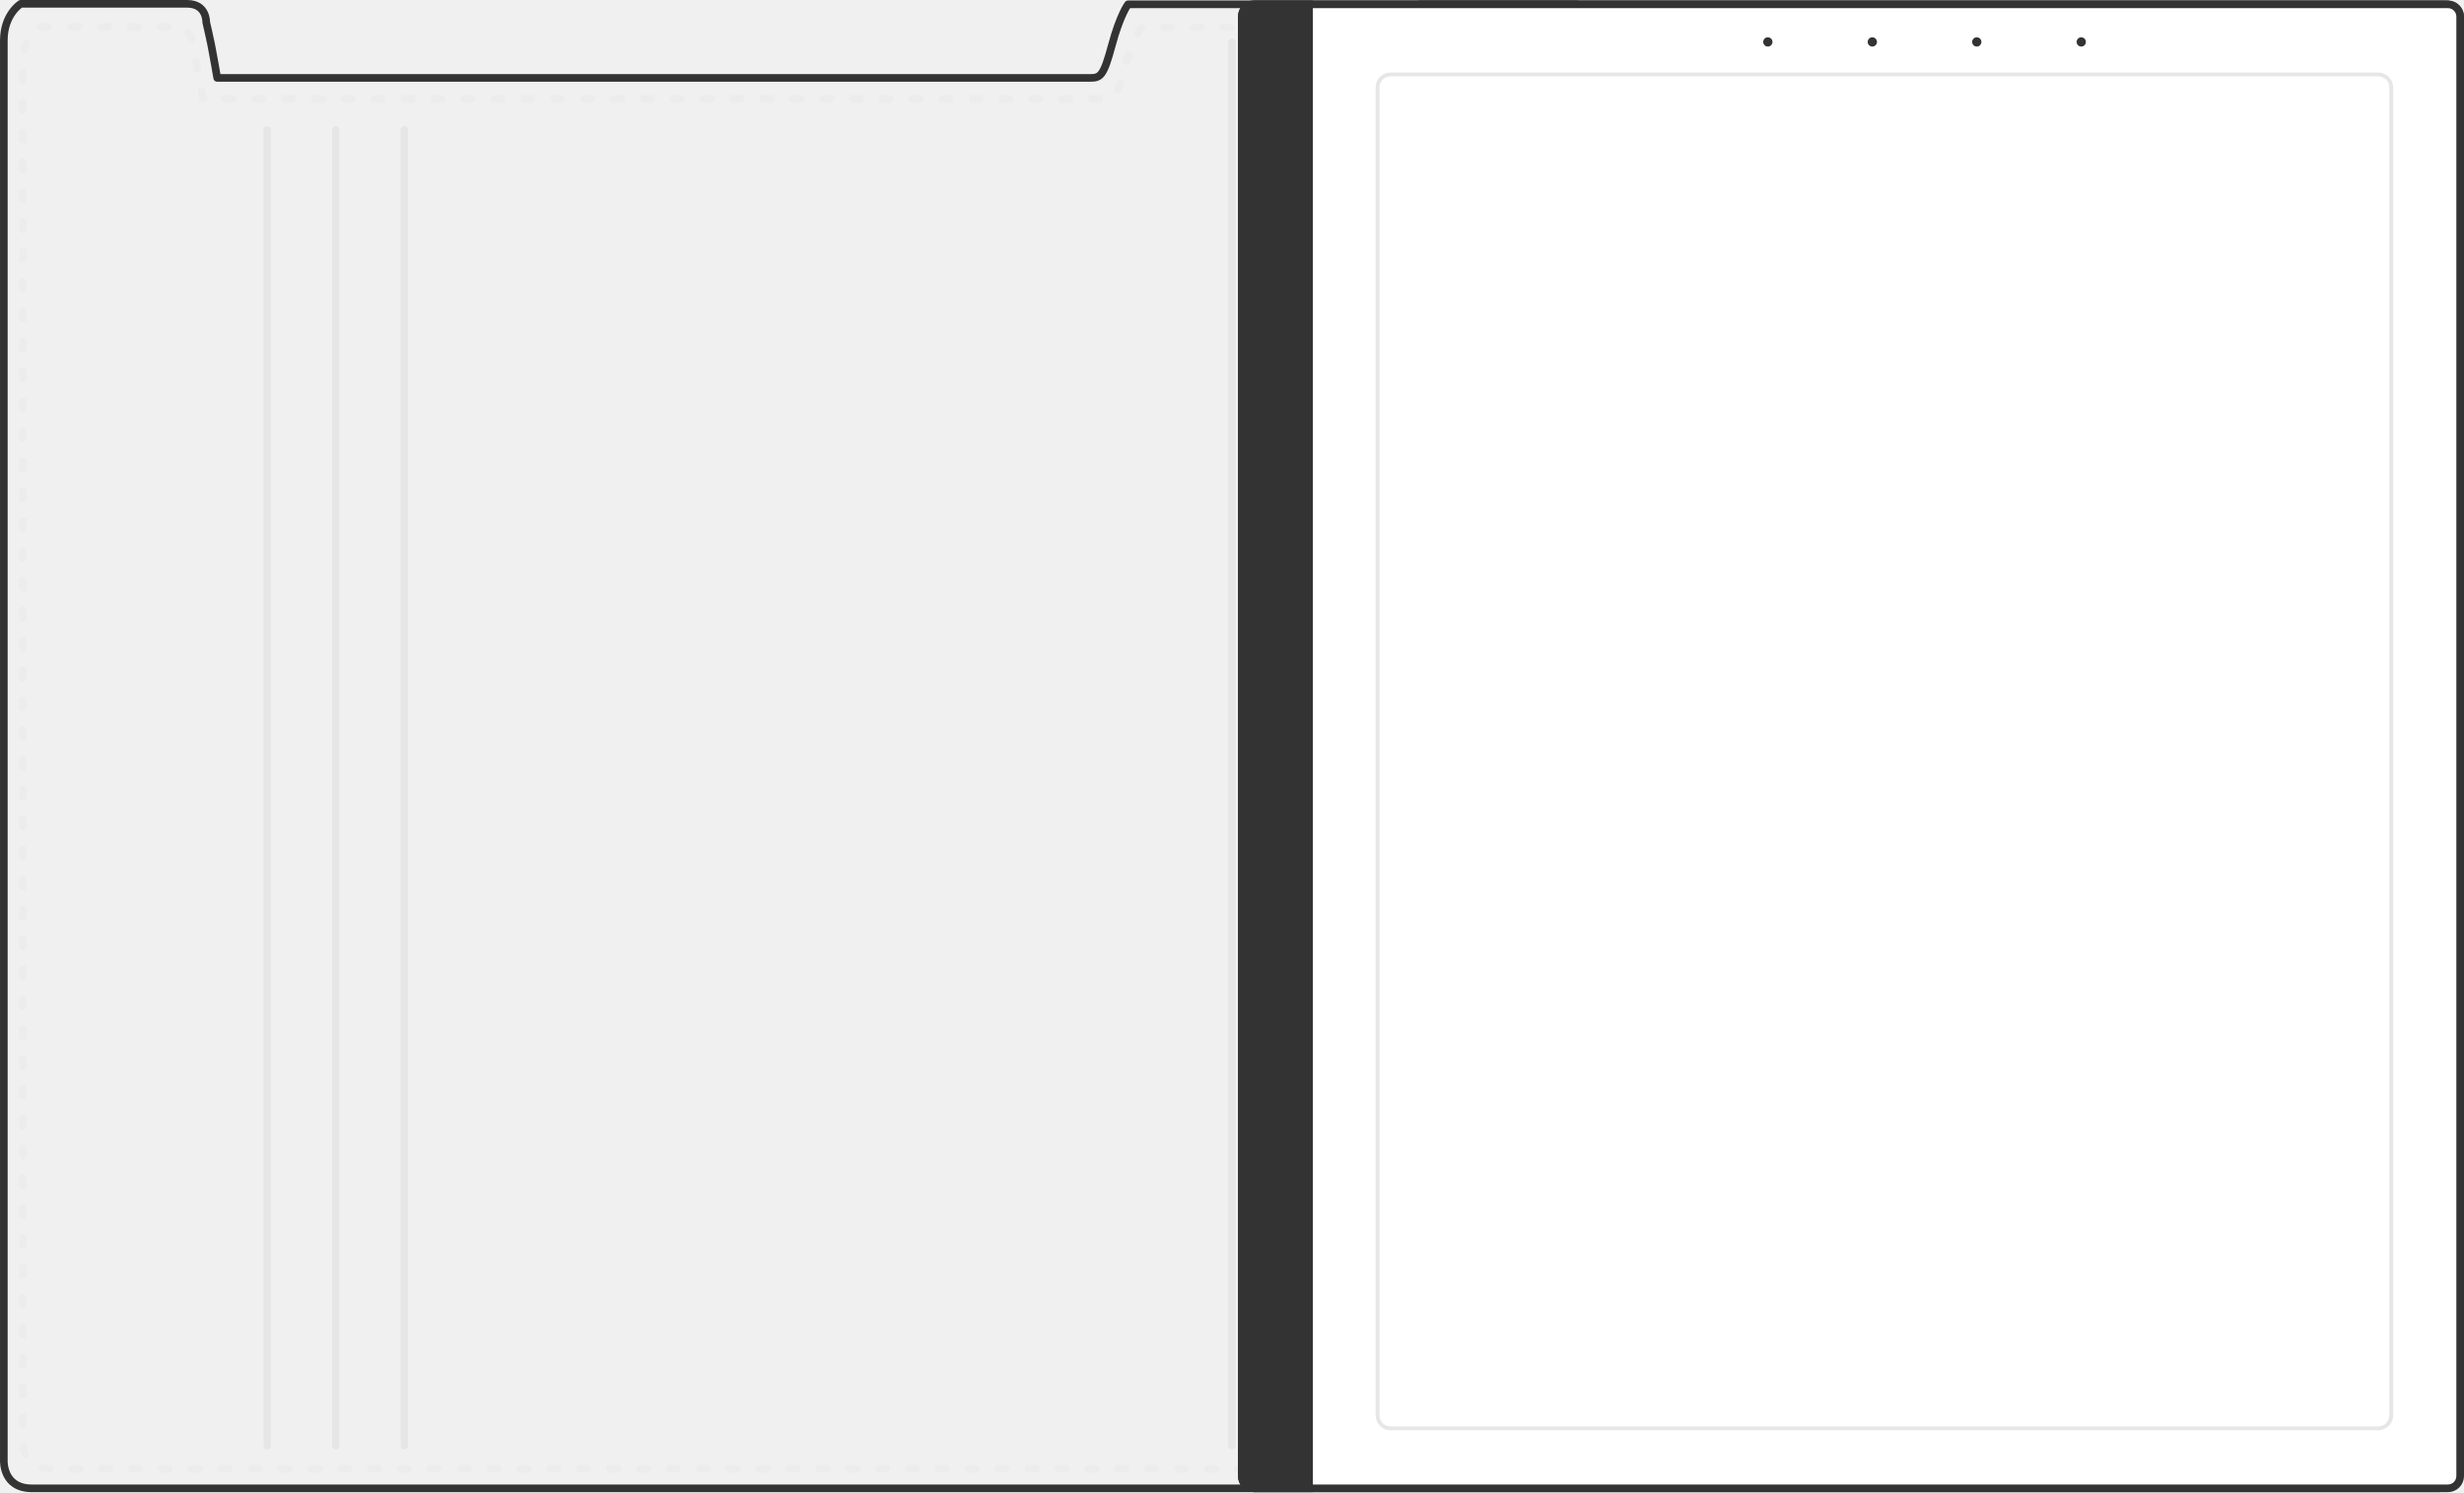
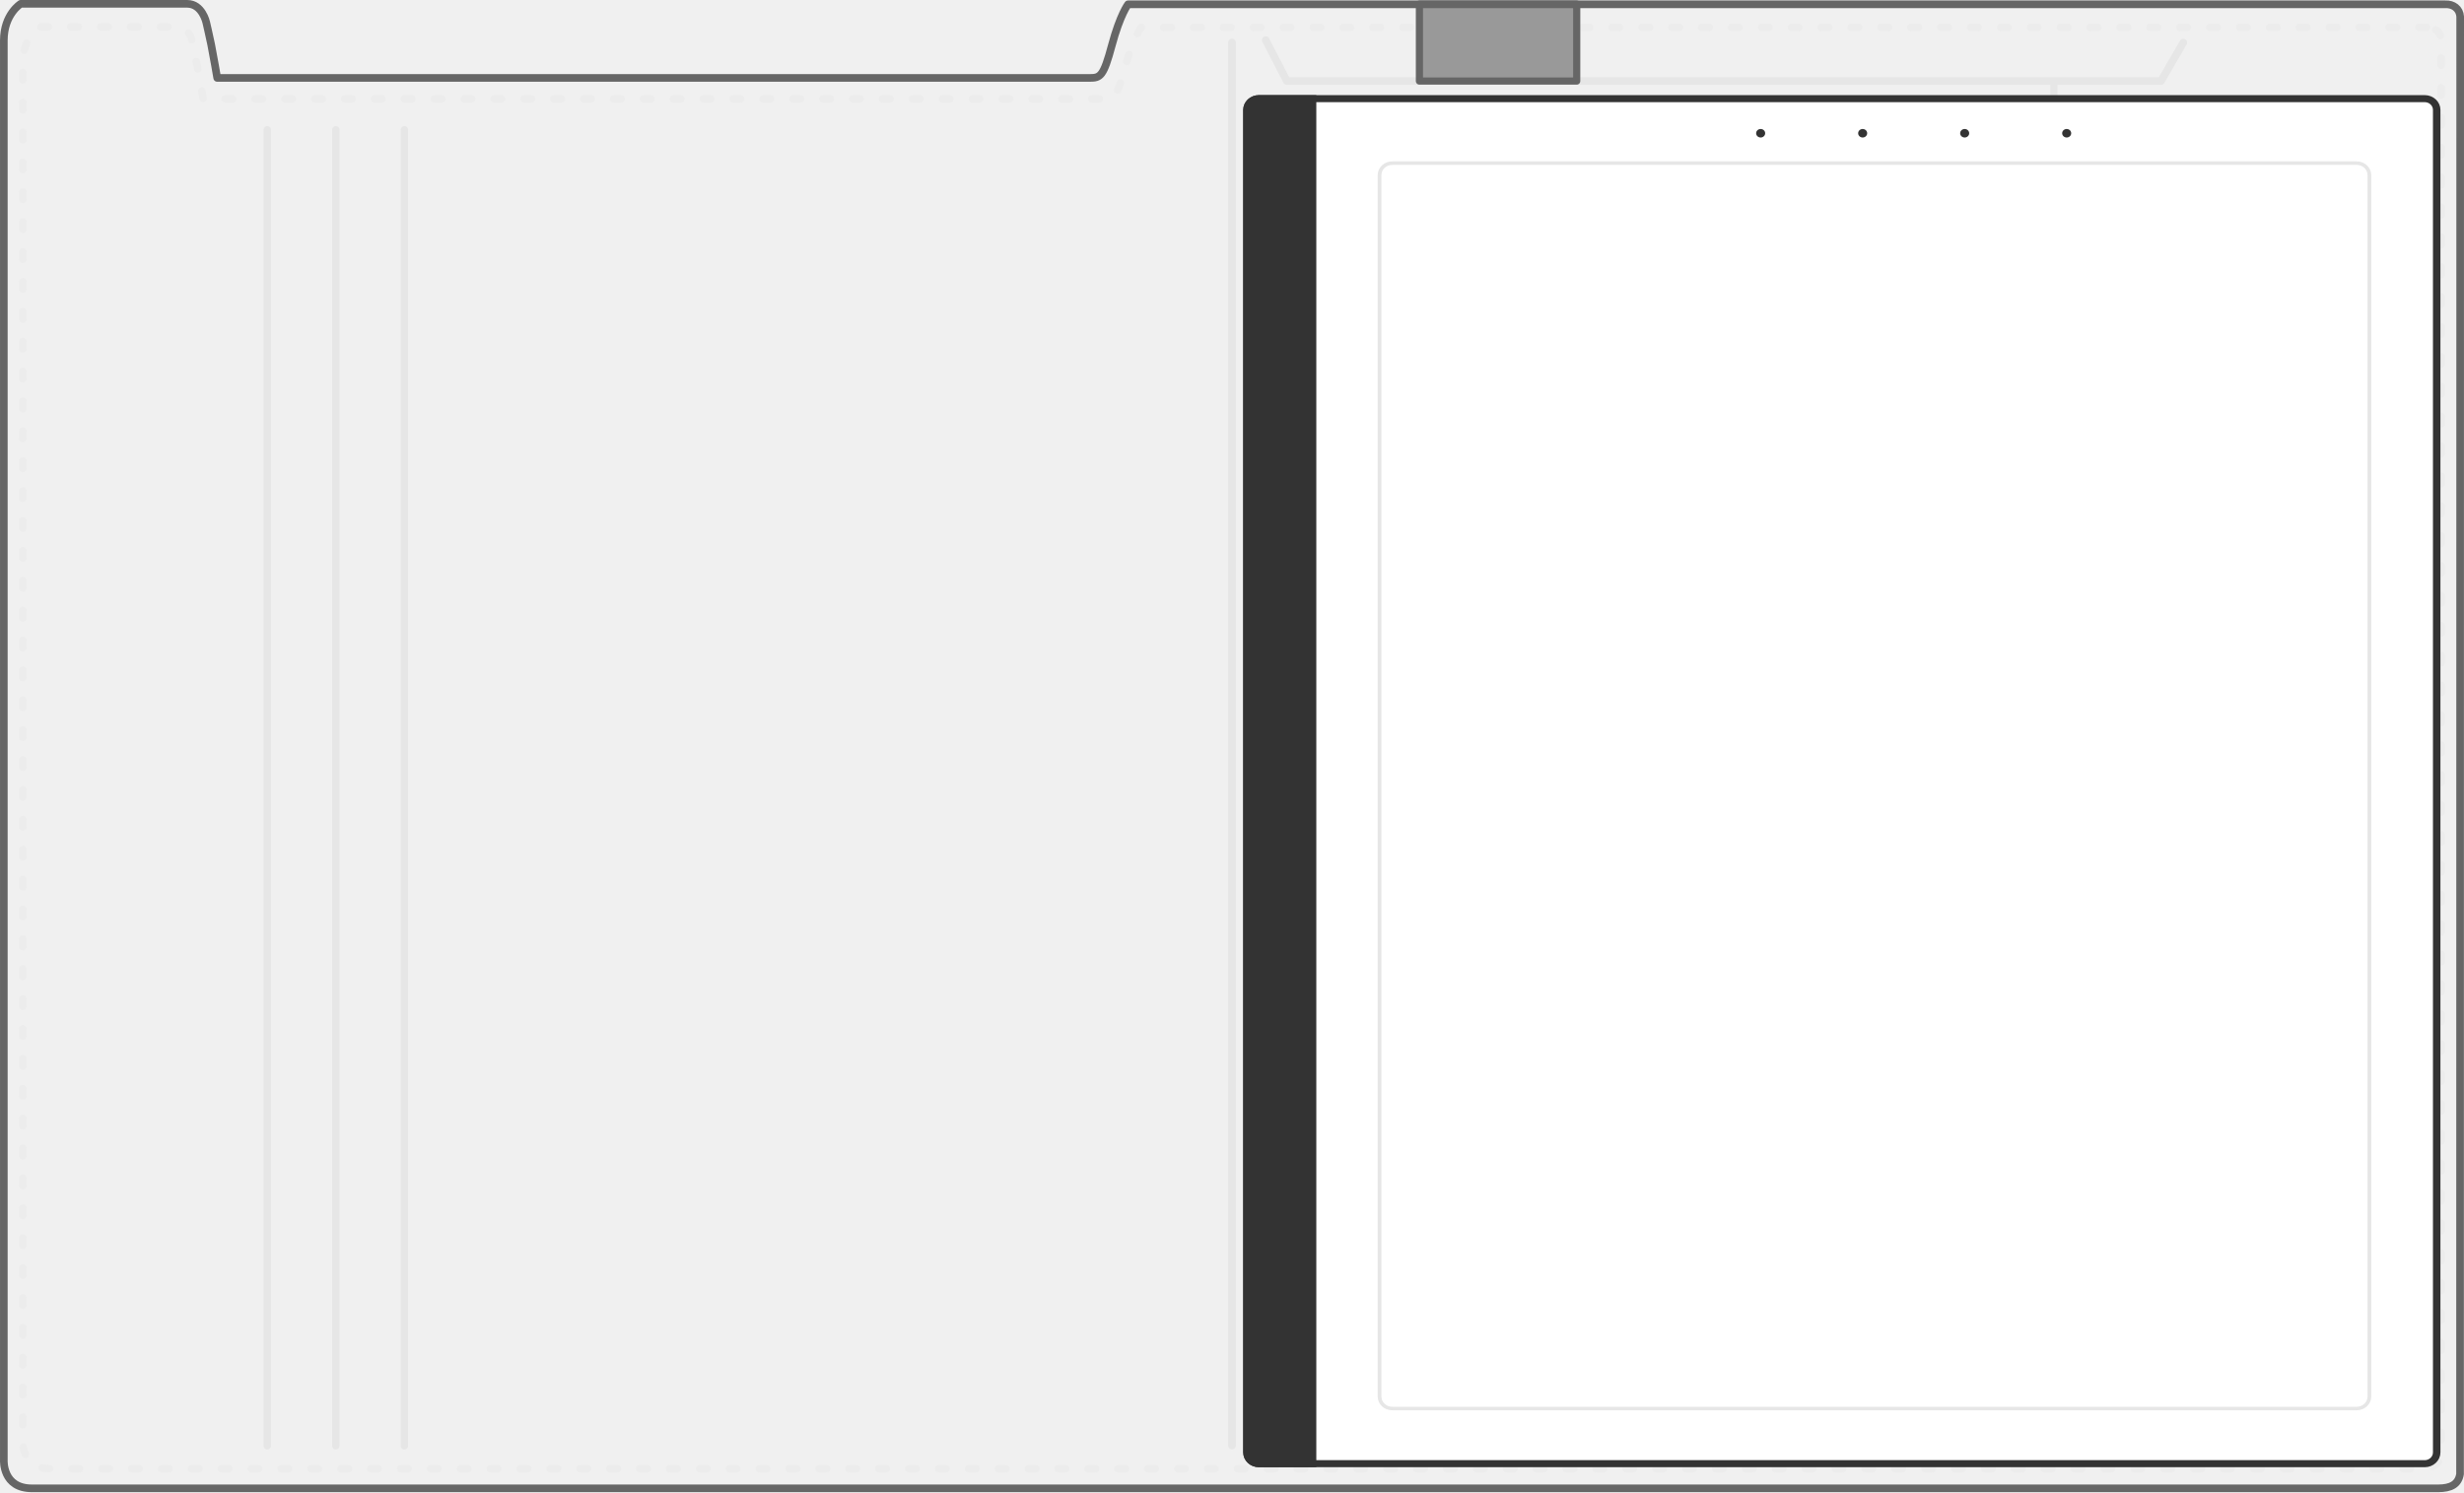
<svg xmlns="http://www.w3.org/2000/svg" width="1289.88" height="781.227" viewBox="0 0 1289.88 781.227" version="1.1" id="svg1" xml:space="preserve">
  <defs id="defs1">
    <rect x="702.852" y="112.136" width="498.757" height="376.456" id="rect6" />
    <rect x="922.501" y="335.352" width="361.054" height="204.648" id="rect5" />
  </defs>
  <g id="layer2" style="display:inline" transform="translate(-245.0248,-193.3134)">
    <path style="fill:none;stroke:#ececec;stroke-width:3.911;stroke-linecap:round;stroke-linejoin:round;stroke-miterlimit:20;stroke-dasharray:3.911, 11.734;stroke-dashoffset:0" d="M 1515.263,207.659 H 842.402 c 0,0 -4.114,5.207 -8.379,20.906 -4.264,15.699 -5.914,16.531 -11.336,16.531 H 351.439 c 0,0 -1.969,-11.392 -3.126,-17.055 -0.771,-3.772 -2.542,-11.266 -2.542,-11.266 0,0 0.366,-9.362 -9.798,-9.362 H 265.676 c 0,0 -8.689,5.286 -8.689,18.628 v 721.966 c 0,0 -0.739,14.253 14.448,14.253 H 1511.628 c 6.541,-0.002 10.426,-2.082 11.25,-7.28 l 0.071,-741.077 c -0.239,-3.985 -3.584,-6.44 -7.685,-6.243 z" id="path1-3" />
    <path style="fill:none;stroke:#e6e6e6;stroke-width:4;stroke-linecap:round;stroke-linejoin:round;stroke-miterlimit:20;stroke-dasharray:none" d="m 907.611,214.327 11.087,21.421 h 151.719 305.867 l 11.685,-20.158" id="path4" />
-     <rect style="display:inline;fill:#666666;stroke:#333333;stroke-width:3.761;stroke-linecap:round;stroke-linejoin:round;stroke-miterlimit:20;stroke-dasharray:none" id="rect1" width="82.339" height="40.302" x="988.078" y="195.447" />
-     <path style="fill:none;stroke:#333333;stroke-width:4;stroke-linecap:round;stroke-linejoin:round;stroke-miterlimit:20;stroke-dasharray:none" d="M 1525.098,195.566 H 835.56 c 0,0 -4.179,5.362 -8.51,21.526 -4.331,16.164 -6.007,17.021 -11.514,17.021 h -456.803 c 0,0 -2,-11.729 -3.175,-17.56 -0.783,-3.883 -2.582,-11.6 -2.582,-11.6 0,0 0.371,-9.639 -9.952,-9.639 h -87.166 c 0,0 -8.826,5.443 -8.826,19.18 v 743.371 c 0,0 -0.751,14.675 14.675,14.675 h 1259.699 c 6.644,-0.002 10.59,-2.144 11.427,-7.496 l 0.072,-763.05 c -0.243,-4.103 -3.64,-6.631 -7.806,-6.428 z" id="path1" />
+     <rect style="display:inline;fill:#999999;stroke:#666666;stroke-width:3.761;stroke-linecap:round;stroke-linejoin:round;stroke-miterlimit:20;stroke-dasharray:none" id="rect1" width="82.339" height="40.302" x="988.078" y="195.447" />
+     <path style="fill:none;stroke:#666666;stroke-width:4;stroke-linecap:round;stroke-linejoin:round;stroke-miterlimit:20;stroke-dasharray:none" d="M 1525.098,195.566 H 835.56 c 0,0 -4.179,5.362 -8.51,21.526 -4.331,16.164 -6.007,17.021 -11.514,17.021 h -456.803 c 0,0 -2,-11.729 -3.175,-17.56 -0.783,-3.883 -2.582,-11.6 -2.582,-11.6 0,0 -2.132,-9.639 -9.952,-9.639 h -87.166 c 0,0 -8.826,5.443 -8.826,19.18 v 743.371 c 0,0 -0.751,14.675 14.675,14.675 h 1259.699 c 6.644,-0.002 10.59,-2.144 11.427,-7.496 l 0.072,-763.05 c -0.243,-4.103 -3.64,-6.631 -7.806,-6.428 z" id="path1" />
    <rect style="fill:#1a1a1a;stroke:#1a1a1a;stroke-width:3.539;stroke-linecap:round;stroke-linejoin:round;stroke-miterlimit:20;stroke-dasharray:none" id="rect2" width="86.247" height="495.398" x="1332.745" y="346.672" ry="15.23" />
    <rect style="fill:none;stroke:#e6e6e6;stroke-width:3.959;stroke-linecap:round;stroke-linejoin:round;stroke-miterlimit:20;stroke-dasharray:none" id="rect3" width="554.256" height="666.059" x="924.481" y="261.341" ry="23.451" />
    <path style="fill:none;stroke:#e6e6e6;stroke-width:4;stroke-linecap:round;stroke-linejoin:round;stroke-miterlimit:20;stroke-dasharray:none" d="M 889.965,215.598 V 950.151" id="path3" />
    <path style="fill:none;stroke:#e6e6e6;stroke-width:3.654;stroke-linecap:square;stroke-linejoin:miter;stroke-miterlimit:20;stroke-dasharray:none" d="m 1320.226,239.418 v 18.275" id="path3-25" />
    <path style="fill:none;stroke:#e6e6e6;stroke-width:3.868;stroke-linecap:round;stroke-linejoin:round;stroke-miterlimit:20;stroke-dasharray:none" d="M 384.934,261.232 V 950.281" id="path3-2" />
    <path style="fill:none;stroke:#e6e6e6;stroke-width:3.868;stroke-linecap:round;stroke-linejoin:round;stroke-miterlimit:20;stroke-dasharray:none" d="M 420.827,261.232 V 950.281" id="path3-2-5" />
    <path style="fill:none;stroke:#e6e6e6;stroke-width:3.868;stroke-linecap:round;stroke-linejoin:round;stroke-miterlimit:20;stroke-dasharray:none" d="M 456.72,261.232 V 950.281" id="path3-2-5-6" />
    <path style="fill:none;stroke:#e6e6e6;stroke-width:4;stroke-linecap:square;stroke-linejoin:miter;stroke-miterlimit:20;stroke-dasharray:none" d="m 1318.399,929.378 v 23.699" id="path3-25-4" />
  </g>
-   <g id="layer3" style="display:inline" transform="translate(-245.0248,-193.3134)">
+   <g id="layer3" style="display:inline" transform="matrix(0.9764863,0,0,0.9198317,-221.2703,-128.2494)">
    <rect style="display:inline;opacity:1;fill:#ffffff;fill-opacity:1;stroke:#333333;stroke-width:4.007;stroke-linecap:butt;stroke-linejoin:miter;stroke-miterlimit:20;stroke-dasharray:none;stroke-dashoffset:0;stroke-opacity:1" id="rect7" width="637.819" height="776.968" x="895.082" y="195.569" ry="6.429" />
    <path id="rect7-5" style="display:inline;fill:#333333;fill-opacity:1;stroke:#333333;stroke-width:4.007;stroke-miterlimit:20" d="m 901.51,195.568 c -3.562,0 -6.428,2.868 -6.428,6.43 v 764.109 c 0,3.562 2.866,6.43 6.428,6.43 h 28.756 V 195.568 Z" />
    <circle style="opacity:1;fill:#333333;fill-opacity:1;stroke:none;stroke-width:17.199;stroke-linecap:butt;stroke-linejoin:miter;stroke-miterlimit:20;stroke-dasharray:none;stroke-dashoffset:0;stroke-opacity:1" id="path8" cx="1170.477" cy="215.268" r="2.422" />
    <circle style="fill:#333333;fill-opacity:1;stroke:none;stroke-width:17.199;stroke-linecap:butt;stroke-linejoin:miter;stroke-miterlimit:20;stroke-dasharray:none;stroke-dashoffset:0;stroke-opacity:1" id="path8-3" cx="1225.165" cy="215.268" r="2.422" />
    <circle style="fill:#333333;fill-opacity:1;stroke:none;stroke-width:17.199;stroke-linecap:butt;stroke-linejoin:miter;stroke-miterlimit:20;stroke-dasharray:none;stroke-dashoffset:0;stroke-opacity:1" id="path8-6" cx="1279.853" cy="215.268" r="2.422" />
    <circle style="fill:#333333;fill-opacity:1;stroke:none;stroke-width:17.199;stroke-linecap:butt;stroke-linejoin:miter;stroke-miterlimit:20;stroke-dasharray:none;stroke-dashoffset:0;stroke-opacity:1" id="path8-3-4" cx="1334.541" cy="215.268" r="2.422" />
    <rect style="display:inline;opacity:1;fill:none;fill-opacity:1;stroke:#e6e6e6;stroke-width:2;stroke-linecap:butt;stroke-linejoin:miter;stroke-miterlimit:20;stroke-dasharray:none;stroke-dashoffset:0;stroke-opacity:1" id="rect8" width="530.643" height="708.859" x="966.171" y="232.281" ry="6.808" />
  </g>
</svg>
